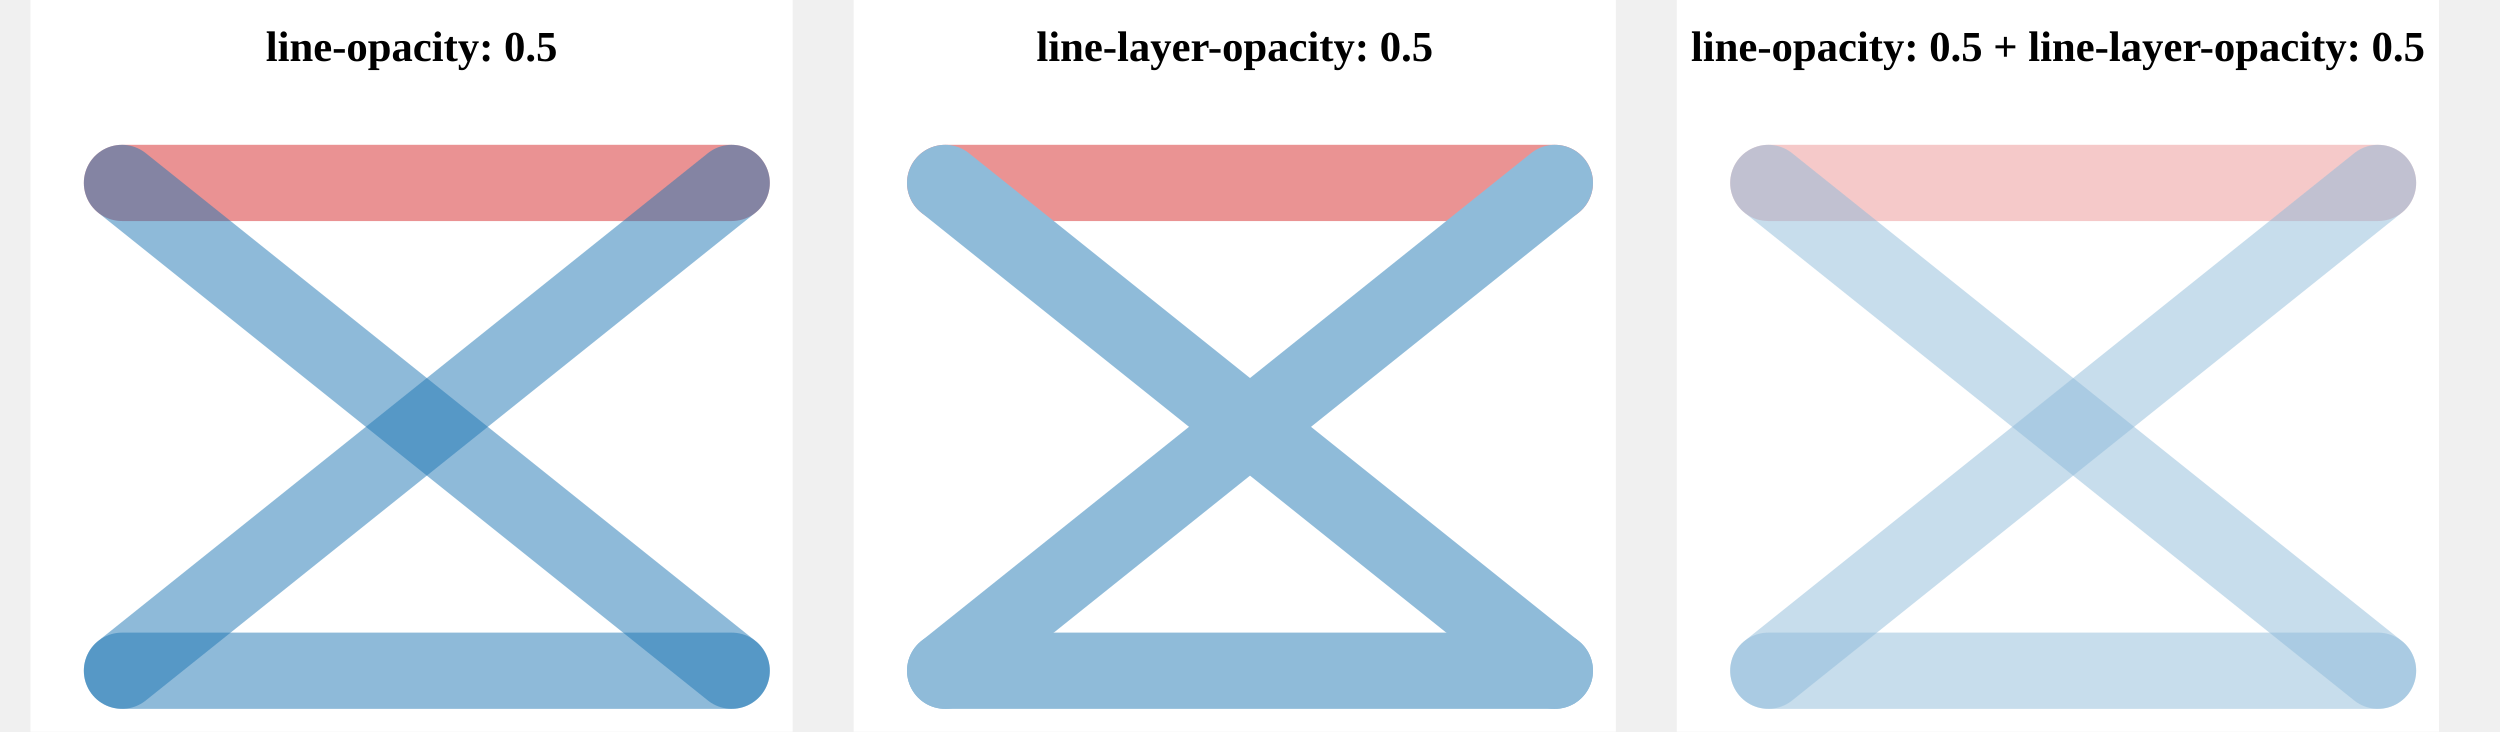
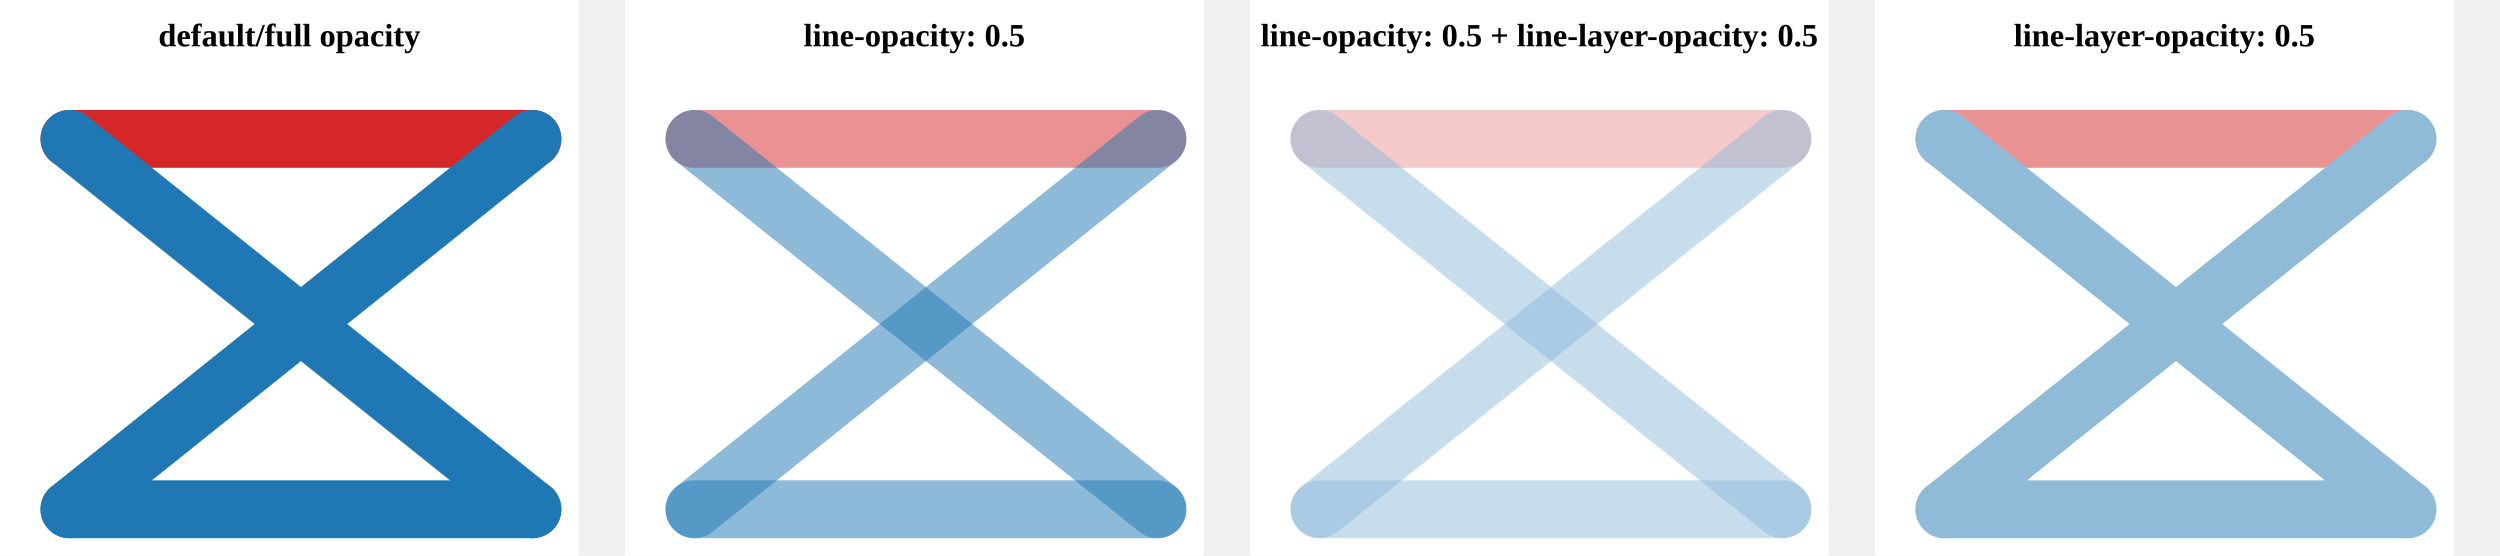
- <svg xmlns="http://www.w3.org/2000/svg" viewBox="0 0 820 240" font-size="14">
-   <g transform="translate(10, 0)">
+ <svg xmlns="http://www.w3.org/2000/svg" viewBox="0 0 1080 240" font-size="14">
+   <g transform="translate(0, 0)">
+     <rect x="0" y="0" width="250" height="240" fill="#fff" />
+     <text x="125" y="20" text-anchor="middle" font-weight="600">
+       default/full opacity
+     </text>
+     <line x1="30" y1="60" x2="230" y2="60" stroke="#d62728" stroke-width="25" stroke-linecap="round" />
+     <g stroke="#1f77b4" stroke-width="25" stroke-linecap="round" fill="none">
+       <line x1="30" y1="60" x2="230" y2="220" />
+       <line x1="230" y1="220" x2="30" y2="220" />
+       <line x1="30" y1="220" x2="230" y2="60" />
+     </g>
+   </g>
+   <g transform="translate(270, 0)">
    <rect x="0" y="0" width="250" height="240" fill="#fff" />
    <text x="125" y="20" text-anchor="middle" font-weight="600">
      line-opacity: 0.5
    </text>
    <line x1="30" y1="60" x2="230" y2="60" stroke="#d62728" stroke-width="25" stroke-opacity="0.5" stroke-linecap="round" />
    <g stroke="#1f77b4" stroke-width="25" stroke-opacity="0.5" stroke-linecap="round" fill="none">
      <line x1="30" y1="60" x2="230" y2="220" />
      <line x1="230" y1="220" x2="30" y2="220" />
      <line x1="30" y1="220" x2="230" y2="60" />
    </g>
  </g>
-   <g transform="translate(280, 0)">
+   <g transform="translate(540, 0)">
+     <rect x="0" y="0" width="250" height="240" fill="#fff" />
+     <text x="125" y="20" text-anchor="middle" font-weight="600">
+       line-opacity: 0.5 + line-layer-opacity: 0.5
+     </text>
+     <g opacity="0.5">
+       <line x1="30" y1="60" x2="230" y2="60" stroke="#d62728" stroke-width="25" stroke-opacity="0.5" stroke-linecap="round" />
+       <g stroke="#1f77b4" stroke-width="25" stroke-opacity="0.5" stroke-linecap="round" fill="none">
+         <line x1="30" y1="60" x2="230" y2="220" />
+         <line x1="230" y1="220" x2="30" y2="220" />
+         <line x1="30" y1="220" x2="230" y2="60" />
+       </g>
+     </g>
+   </g>
+   <g transform="translate(810, 0)">
    <rect x="0" y="0" width="250" height="240" fill="#fff" />
    <text x="125" y="20" text-anchor="middle" font-weight="600">
      line-layer-opacity: 0.5
    </text>
    <g opacity="0.5">
      <line x1="30" y1="60" x2="230" y2="60" stroke="#d62728" stroke-width="25" stroke-linecap="round" />
      <g stroke="#1f77b4" stroke-width="25" stroke-linecap="round" fill="none">
        <line x1="30" y1="60" x2="230" y2="220" />
        <line x1="230" y1="220" x2="30" y2="220" />
        <line x1="30" y1="220" x2="230" y2="60" />
      </g>
    </g>
  </g>
-   <g transform="translate(550, 0)">
-     <rect x="0" y="0" width="250" height="240" fill="#fff" />
-     <text x="125" y="20" text-anchor="middle" font-weight="600">
-       line-opacity: 0.5 + line-layer-opacity: 0.5
-     </text>
-     <g opacity="0.5">
-       <line x1="30" y1="60" x2="230" y2="60" stroke="#d62728" stroke-width="25" stroke-opacity="0.5" stroke-linecap="round" />
-       <g stroke="#1f77b4" stroke-width="25" stroke-opacity="0.5" stroke-linecap="round" fill="none">
-         <line x1="30" y1="60" x2="230" y2="220" />
-         <line x1="230" y1="220" x2="30" y2="220" />
-         <line x1="30" y1="220" x2="230" y2="60" />
-       </g>
-     </g>
-   </g>
</svg>
